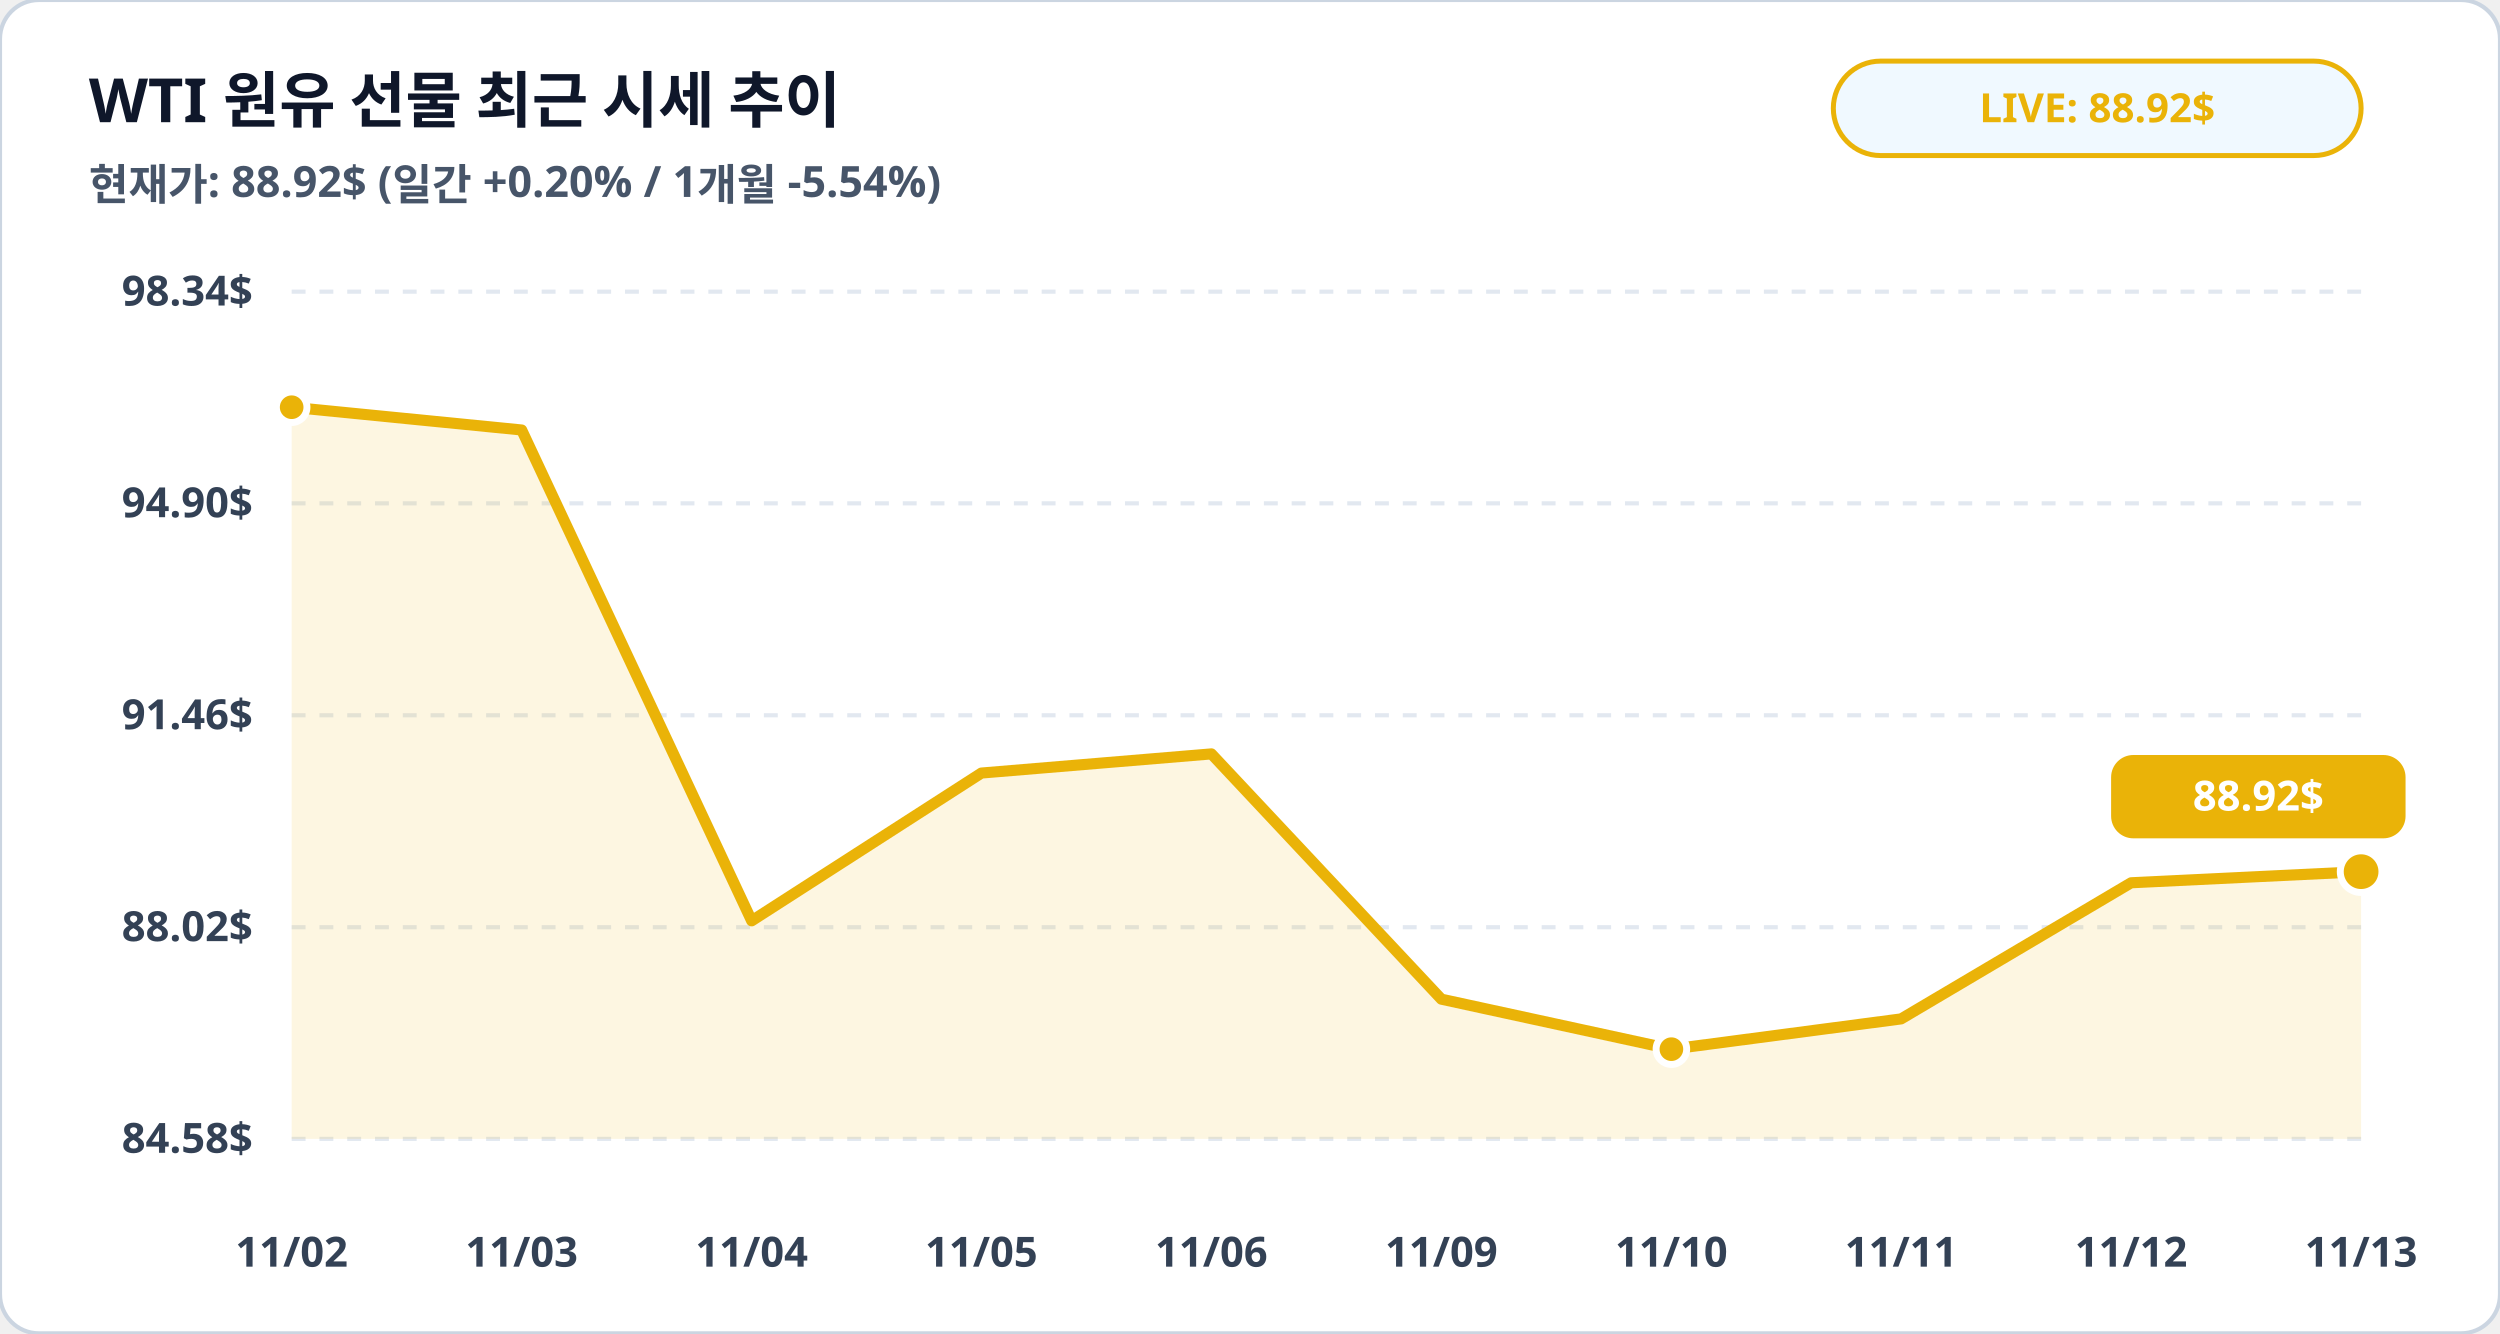
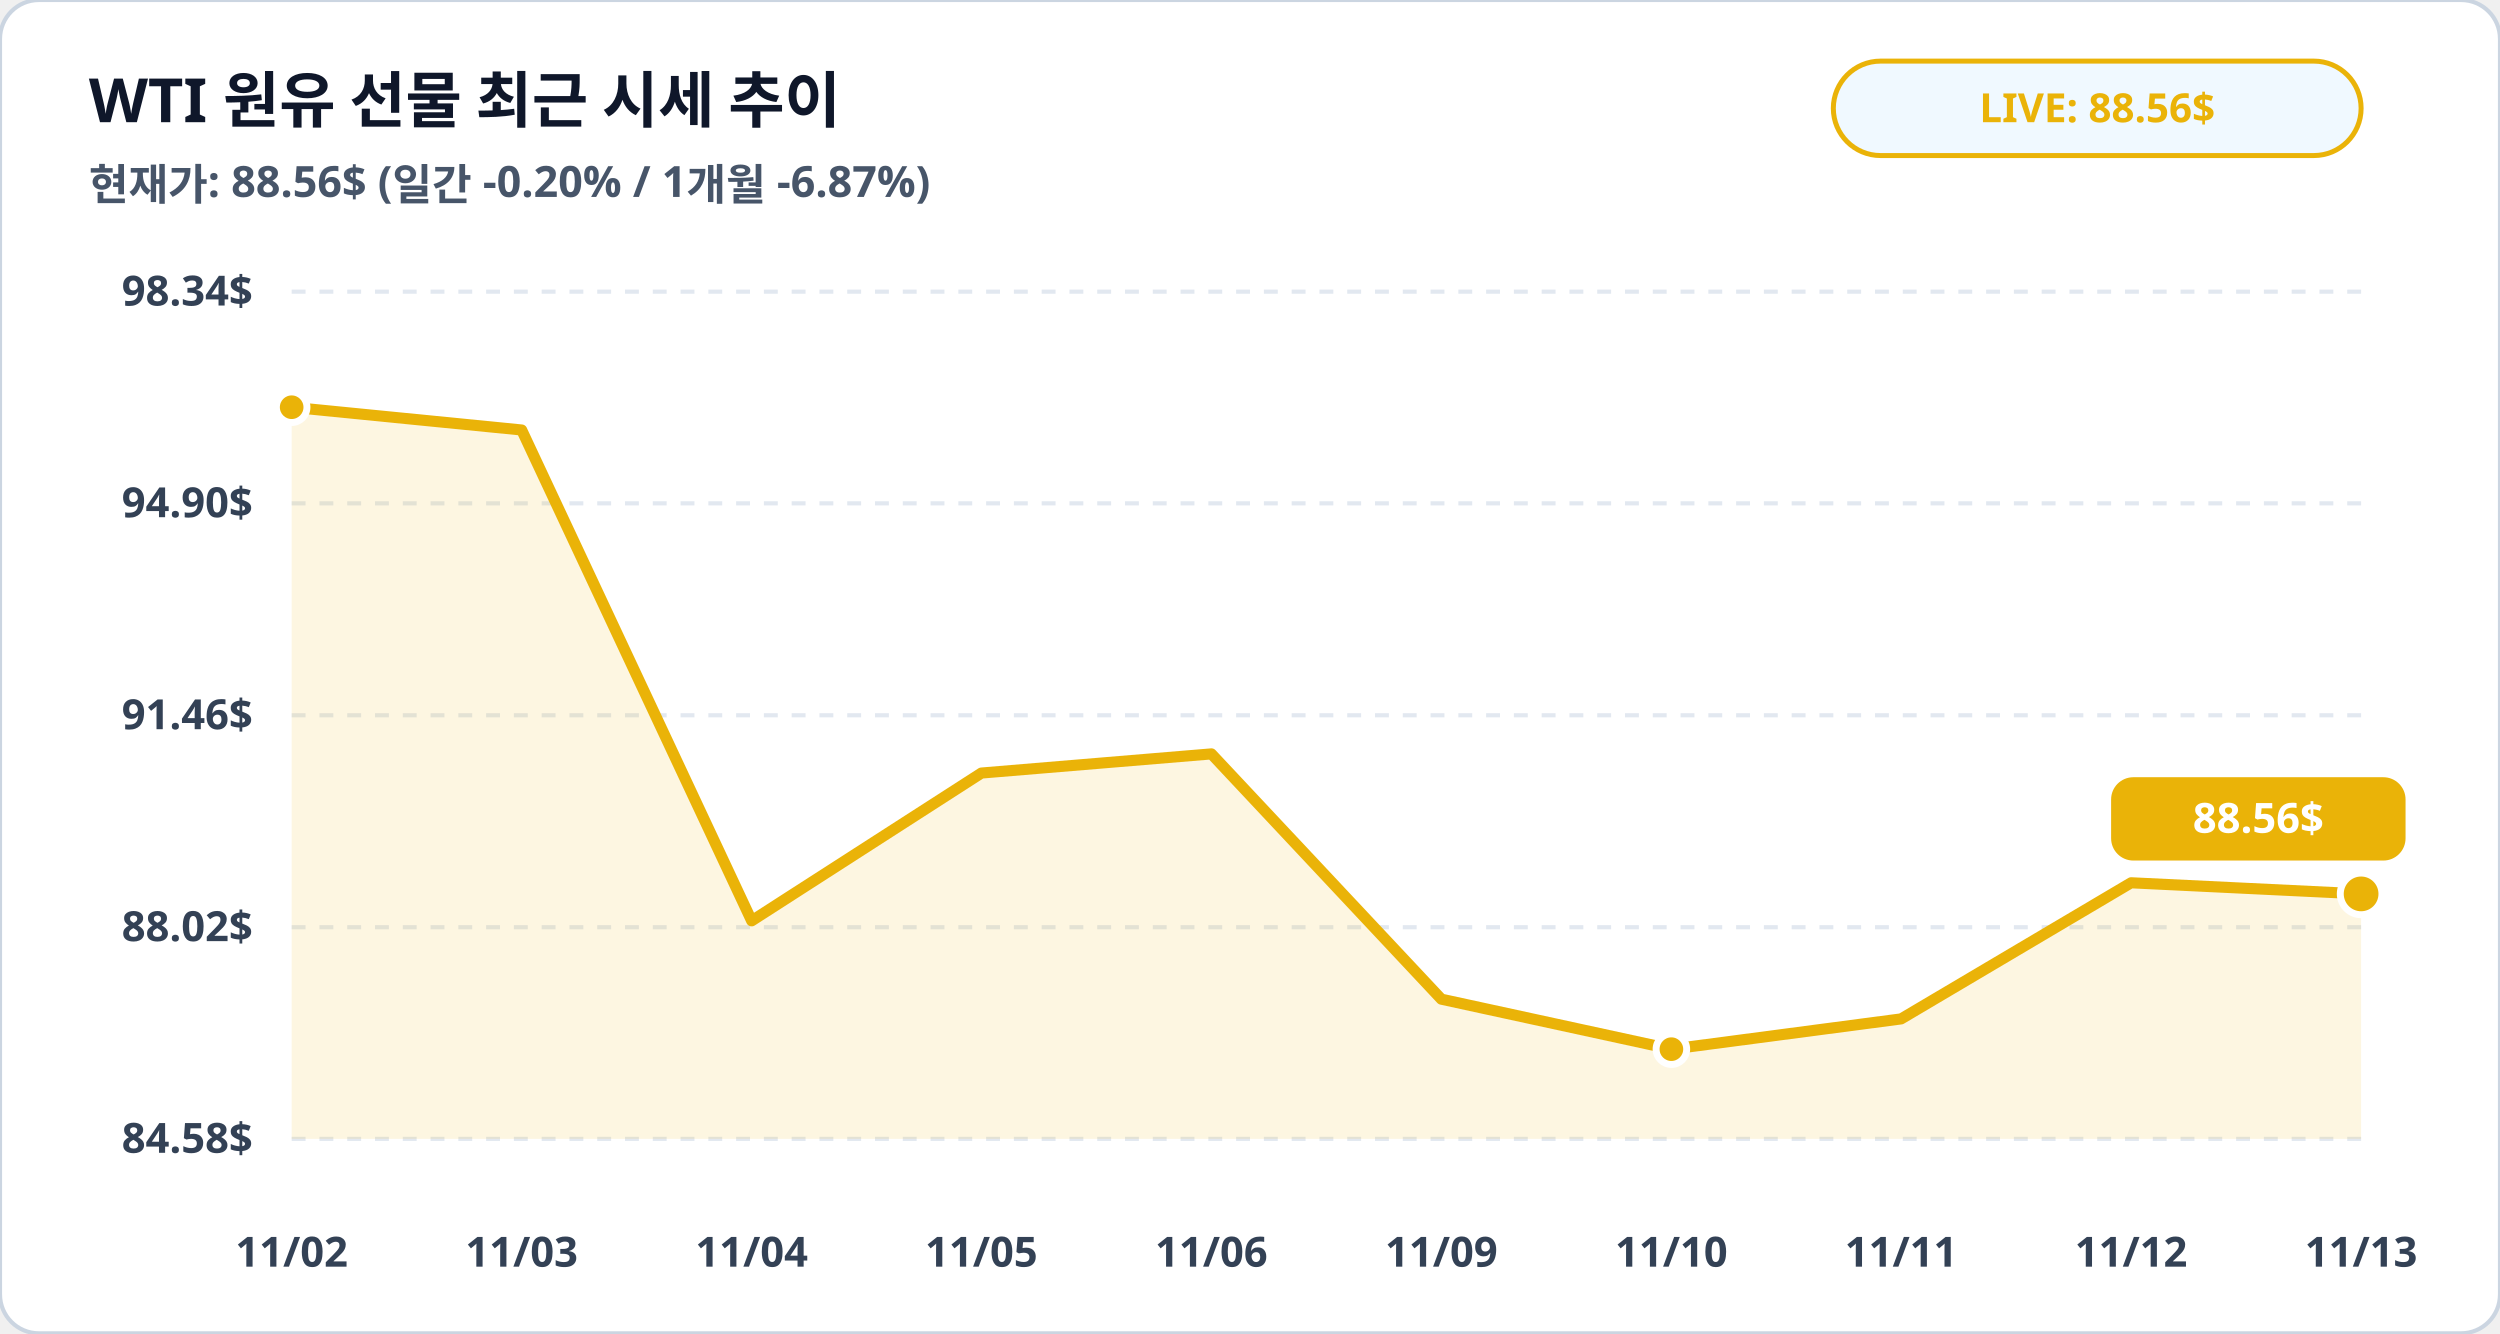
<svg xmlns="http://www.w3.org/2000/svg" viewBox="0 0 900 480" width="100%" height="100%">
  <rect width="900" height="480" rx="14" fill="#ffffff" stroke="#cbd5e1" stroke-width="1.5" />
  <text x="32" y="44" fill="#0f172a" font-family="Pretendard, sans-serif" font-size="22" font-weight="900">WTI 원유 선물 최근 시세 추이</text>
-   <text x="32" y="72" fill="#475569" font-family="Pretendard, sans-serif" font-size="15.5" font-weight="600">현재가: 88.92$ (일간 +0.20% / 1개월 -5.54%)</text>
+   <text x="32" y="72" fill="#475569" font-family="Pretendard, sans-serif" font-size="15.5" font-weight="600">현재가: 88.56$ (일간 -0.20% / 1개월 -6.87%)</text>
  <rect x="660" y="22" width="190" height="34" rx="17" fill="#f0f9ff" stroke="#eab308" stroke-width="1.8" />
-   <text x="755" y="44" fill="#eab308" font-family="Pretendard, sans-serif" font-size="14.5" font-weight="800" text-anchor="middle">LIVE: 88.92$</text>
+   <text x="755" y="44" fill="#eab308" font-family="Pretendard, sans-serif" font-size="14.5" font-weight="800" text-anchor="middle">LIVE: 88.56$</text>
  <line x1="105" y1="105.0" x2="850" y2="105.0" stroke="#e2e8f0" stroke-width="1.5" stroke-dasharray="5,5" />
  <text x="91" y="110.0" fill="#334155" font-family="Pretendard, sans-serif" font-size="15" font-weight="700" text-anchor="end">98.34$</text>
  <line x1="105" y1="181.2" x2="850" y2="181.2" stroke="#e2e8f0" stroke-width="1.5" stroke-dasharray="5,5" />
  <text x="91" y="186.2" fill="#334155" font-family="Pretendard, sans-serif" font-size="15" font-weight="700" text-anchor="end">94.90$</text>
  <line x1="105" y1="257.5" x2="850" y2="257.5" stroke="#e2e8f0" stroke-width="1.5" stroke-dasharray="5,5" />
  <text x="91" y="262.5" fill="#334155" font-family="Pretendard, sans-serif" font-size="15" font-weight="700" text-anchor="end">91.46$</text>
  <line x1="105" y1="333.8" x2="850" y2="333.8" stroke="#e2e8f0" stroke-width="1.5" stroke-dasharray="5,5" />
  <text x="91" y="338.8" fill="#334155" font-family="Pretendard, sans-serif" font-size="15" font-weight="700" text-anchor="end">88.02$</text>
  <line x1="105" y1="410.0" x2="850" y2="410.0" stroke="#e2e8f0" stroke-width="1.5" stroke-dasharray="5,5" />
  <text x="91" y="415.0" fill="#334155" font-family="Pretendard, sans-serif" font-size="15" font-weight="700" text-anchor="end">84.58$</text>
-   <polygon points="105.0,410.0 105.0,146.6 187.8,154.8 270.6,331.5 353.3,278.3 436.1,271.4 518.9,359.7 601.7,377.7 684.4,366.8 767.2,317.8 850.0,313.8 850.0,410.0" fill="#eab308" fill-opacity="0.12" />
-   <polyline fill="none" stroke="#eab308" stroke-width="4" stroke-linecap="round" stroke-linejoin="round" points="105.0,146.6 187.8,154.8 270.6,331.5 353.3,278.3 436.1,271.4 518.9,359.7 601.7,377.7 684.4,366.8 767.2,317.8 850.0,313.8" />
+   <polygon points="105.0,410.0 105.0,146.6 187.8,154.8 270.6,331.5 353.3,278.3 436.1,271.4 518.9,359.7 601.7,377.7 684.4,366.8 767.2,317.8 850.0,321.8 850.0,410.0" fill="#eab308" fill-opacity="0.12" />
+   <polyline fill="none" stroke="#eab308" stroke-width="4" stroke-linecap="round" stroke-linejoin="round" points="105.0,146.6 187.8,154.8 270.6,331.5 353.3,278.3 436.1,271.4 518.9,359.7 601.7,377.7 684.4,366.8 767.2,317.8 850.0,321.8" />
  <circle cx="105.0" cy="146.6" r="5.5" fill="#eab308" stroke="#ffffff" stroke-width="2.5" />
  <circle cx="601.7" cy="377.7" r="5.5" fill="#eab308" stroke="#ffffff" stroke-width="2.5" />
-   <circle cx="850.0" cy="313.8" r="7.5" fill="#eab308" stroke="#ffffff" stroke-width="2.5" />
-   <rect x="760.0" y="271.8" width="106" height="30" rx="8" fill="#eab308" />
-   <text x="813.0" y="291.8" fill="#ffffff" font-family="Pretendard, sans-serif" font-size="15" font-weight="800" text-anchor="middle">88.92$</text>
+   <circle cx="850.0" cy="321.8" r="7.5" fill="#eab308" stroke="#ffffff" stroke-width="2.5" />
+   <rect x="760.0" y="279.8" width="106" height="30" rx="8" fill="#eab308" />
+   <text x="813.0" y="299.8" fill="#ffffff" font-family="Pretendard, sans-serif" font-size="15" font-weight="800" text-anchor="middle">88.56$</text>
  <text x="105.0" y="456" fill="#334155" font-family="Pretendard, sans-serif" font-size="15" font-weight="700" text-anchor="middle">11/02</text>
  <text x="187.8" y="456" fill="#334155" font-family="Pretendard, sans-serif" font-size="15" font-weight="700" text-anchor="middle">11/03</text>
  <text x="270.6" y="456" fill="#334155" font-family="Pretendard, sans-serif" font-size="15" font-weight="700" text-anchor="middle">11/04</text>
  <text x="353.3" y="456" fill="#334155" font-family="Pretendard, sans-serif" font-size="15" font-weight="700" text-anchor="middle">11/05</text>
  <text x="436.1" y="456" fill="#334155" font-family="Pretendard, sans-serif" font-size="15" font-weight="700" text-anchor="middle">11/06</text>
  <text x="518.9" y="456" fill="#334155" font-family="Pretendard, sans-serif" font-size="15" font-weight="700" text-anchor="middle">11/09</text>
  <text x="601.7" y="456" fill="#334155" font-family="Pretendard, sans-serif" font-size="15" font-weight="700" text-anchor="middle">11/10</text>
  <text x="684.4" y="456" fill="#334155" font-family="Pretendard, sans-serif" font-size="15" font-weight="700" text-anchor="middle">11/11</text>
  <text x="767.2" y="456" fill="#334155" font-family="Pretendard, sans-serif" font-size="15" font-weight="700" text-anchor="middle">11/12</text>
  <text x="850.0" y="456" fill="#334155" font-family="Pretendard, sans-serif" font-size="15" font-weight="700" text-anchor="middle">11/13</text>
</svg>
